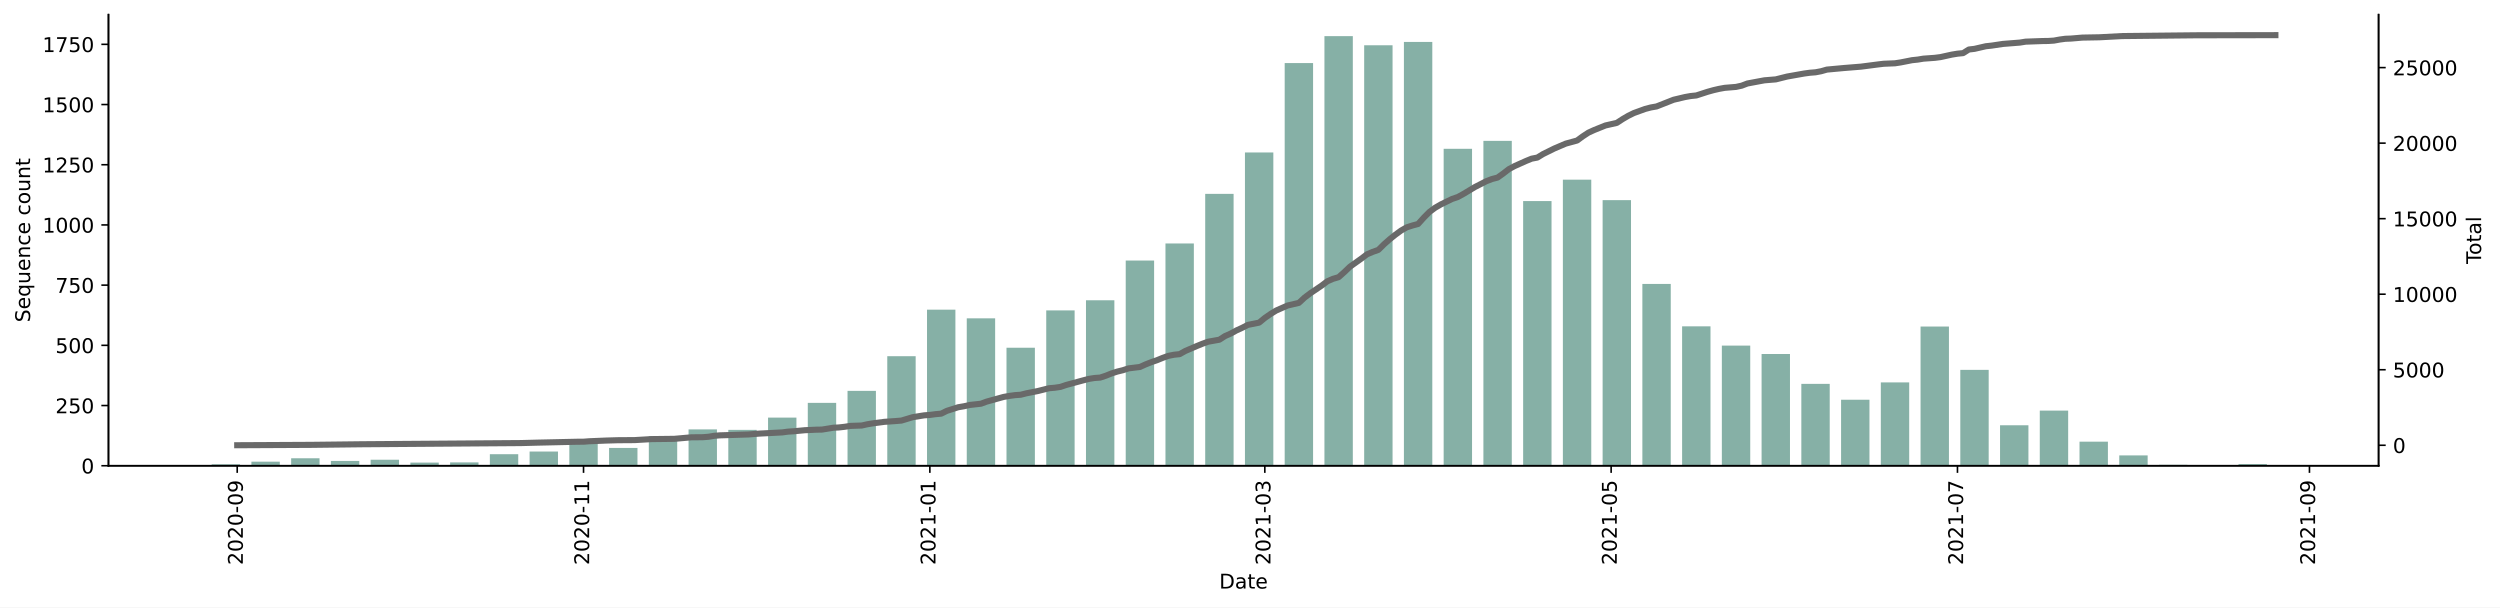
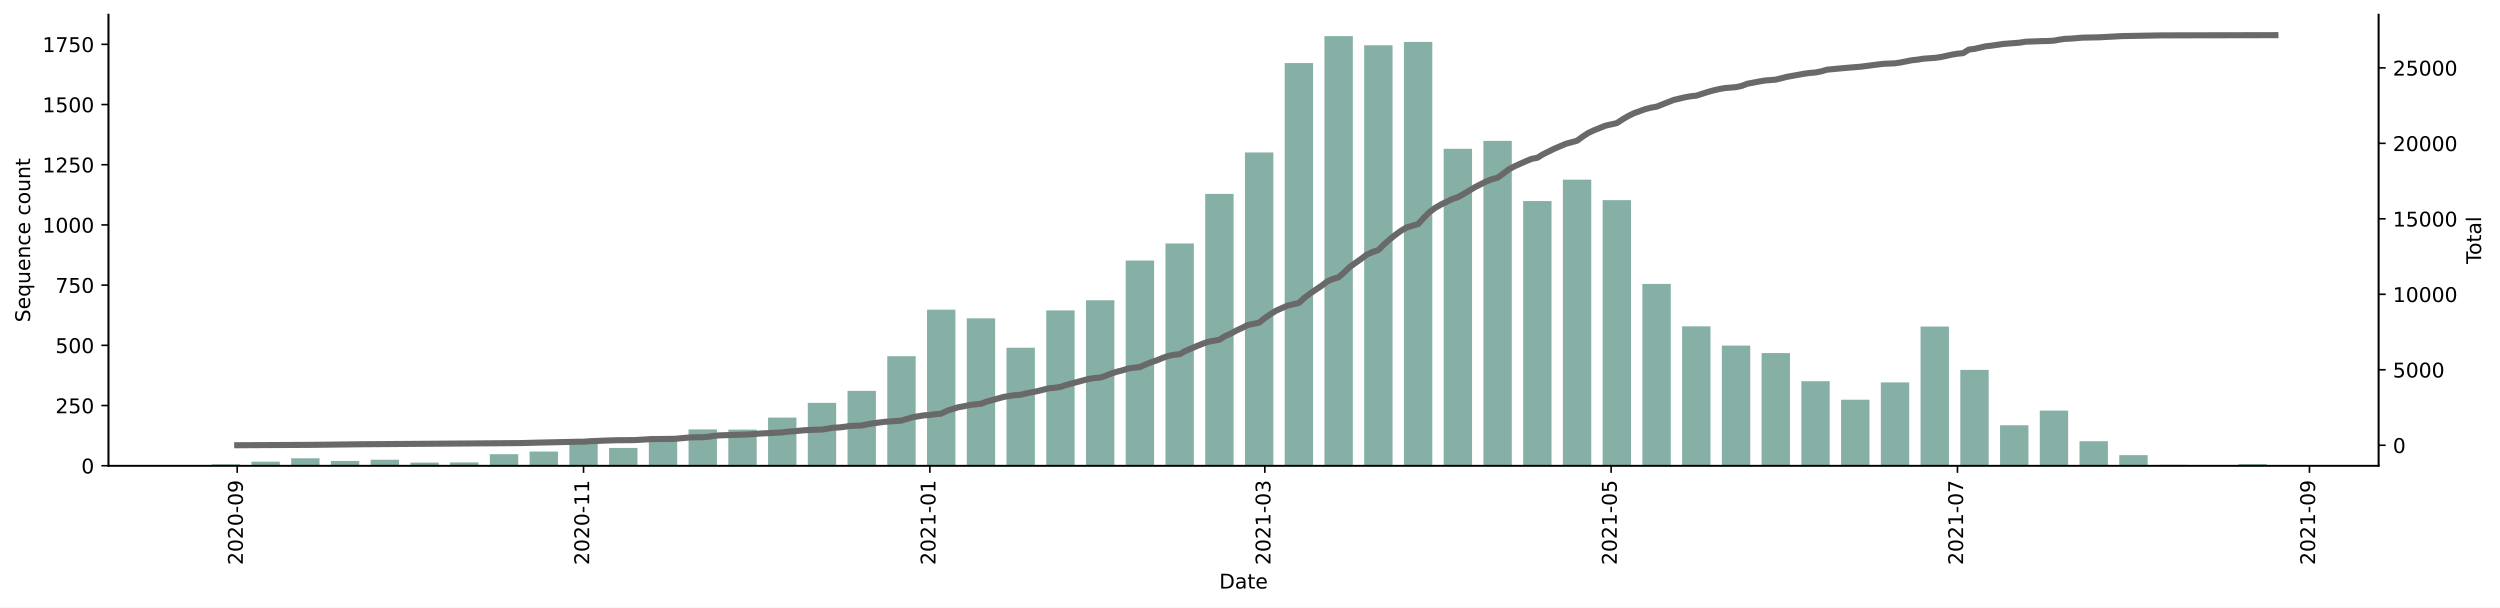
<svg xmlns="http://www.w3.org/2000/svg" xmlns:xlink="http://www.w3.org/1999/xlink" height="298.621pt" version="1.1" viewBox="0 0 1229.019 298.621" width="1229.019pt">
  <defs>
    <style type="text/css">*{stroke-linecap:butt;stroke-linejoin:round;}</style>
  </defs>
  <g id="figure_1">
    <g id="patch_1">
      <path d="M 0 298.621  L 1229.019 298.621  L 1229.019 0  L 0 0  z " style="fill:#ffffff;" />
    </g>
    <g id="axes_1">
      <g id="patch_2">
        <path d="M 53.328 228.96  L 1169.328 228.96  L 1169.328 7.2  L 53.328 7.2  z " style="fill:#ffffff;" />
      </g>
      <g id="patch_3">
-         <path clip-path="url(#p400077f6d6)" d="M 104.055 228.96  L 118.011 228.96  L 118.011 228.25  L 104.055 228.25  z " style="fill:#86b0a6;" />
+         <path clip-path="url(#p63cceb9260)" d="M 104.055 228.96  L 118.011 228.96  L 118.011 228.25  L 104.055 228.25  z " style="fill:#86b0a6;" />
      </g>
      <g id="patch_4">
-         <path clip-path="url(#p400077f6d6)" d="M 123.593 228.96  L 137.548 228.96  L 137.548 226.947  L 123.593 226.947  z " style="fill:#86b0a6;" />
+         <path clip-path="url(#p63cceb9260)" d="M 123.593 228.96  L 137.548 228.96  L 137.548 226.947  L 123.593 226.947  z " style="fill:#86b0a6;" />
      </g>
      <g id="patch_5">
-         <path clip-path="url(#p400077f6d6)" d="M 143.13 228.96  L 157.085 228.96  L 157.085 225.29  L 143.13 225.29  z " style="fill:#86b0a6;" />
+         <path clip-path="url(#p63cceb9260)" d="M 143.13 228.96  L 157.085 228.96  L 157.085 225.29  L 143.13 225.29  z " style="fill:#86b0a6;" />
      </g>
      <g id="patch_6">
-         <path clip-path="url(#p400077f6d6)" d="M 162.667 228.96  L 176.623 228.96  L 176.623 226.592  L 162.667 226.592  z " style="fill:#86b0a6;" />
+         <path clip-path="url(#p63cceb9260)" d="M 162.667 228.96  L 176.623 228.96  L 176.623 226.592  L 162.667 226.592  z " style="fill:#86b0a6;" />
      </g>
      <g id="patch_7">
-         <path clip-path="url(#p400077f6d6)" d="M 182.205 228.96  L 196.16 228.96  L 196.16 226  L 182.205 226  z " style="fill:#86b0a6;" />
+         <path clip-path="url(#p63cceb9260)" d="M 182.205 228.96  L 196.16 228.96  L 196.16 226  L 182.205 226  z " style="fill:#86b0a6;" />
      </g>
      <g id="patch_8">
-         <path clip-path="url(#p400077f6d6)" d="M 201.742 228.96  L 215.697 228.96  L 215.697 227.421  L 201.742 227.421  z " style="fill:#86b0a6;" />
+         <path clip-path="url(#p63cceb9260)" d="M 201.742 228.96  L 215.697 228.96  L 215.697 227.421  L 201.742 227.421  z " style="fill:#86b0a6;" />
      </g>
      <g id="patch_9">
-         <path clip-path="url(#p400077f6d6)" d="M 221.279 228.96  L 235.235 228.96  L 235.235 227.303  L 221.279 227.303  z " style="fill:#86b0a6;" />
+         <path clip-path="url(#p63cceb9260)" d="M 221.279 228.96  L 235.235 228.96  L 235.235 227.303  L 221.279 227.303  z " style="fill:#86b0a6;" />
      </g>
      <g id="patch_10">
-         <path clip-path="url(#p400077f6d6)" d="M 240.817 228.96  L 254.772 228.96  L 254.772 223.277  L 240.817 223.277  z " style="fill:#86b0a6;" />
+         <path clip-path="url(#p63cceb9260)" d="M 240.817 228.96  L 254.772 228.96  L 254.772 223.277  L 240.817 223.277  z " style="fill:#86b0a6;" />
      </g>
      <g id="patch_11">
-         <path clip-path="url(#p400077f6d6)" d="M 260.354 228.96  L 274.309 228.96  L 274.309 221.975  L 260.354 221.975  z " style="fill:#86b0a6;" />
+         <path clip-path="url(#p63cceb9260)" d="M 260.354 228.96  L 274.309 228.96  L 274.309 221.975  L 260.354 221.975  z " style="fill:#86b0a6;" />
      </g>
      <g id="patch_12">
-         <path clip-path="url(#p400077f6d6)" d="M 279.891 228.96  L 293.847 228.96  L 293.847 217.121  L 279.891 217.121  z " style="fill:#86b0a6;" />
+         <path clip-path="url(#p63cceb9260)" d="M 279.891 228.96  L 293.847 228.96  L 293.847 217.121  L 279.891 217.121  z " style="fill:#86b0a6;" />
      </g>
      <g id="patch_13">
-         <path clip-path="url(#p400077f6d6)" d="M 299.429 228.96  L 313.384 228.96  L 313.384 220.199  L 299.429 220.199  z " style="fill:#86b0a6;" />
+         <path clip-path="url(#p63cceb9260)" d="M 299.429 228.96  L 313.384 228.96  L 313.384 220.199  L 299.429 220.199  z " style="fill:#86b0a6;" />
      </g>
      <g id="patch_14">
-         <path clip-path="url(#p400077f6d6)" d="M 318.966 228.96  L 332.921 228.96  L 332.921 214.399  L 318.966 214.399  z " style="fill:#86b0a6;" />
+         <path clip-path="url(#p63cceb9260)" d="M 318.966 228.96  L 332.921 228.96  L 332.921 214.399  L 318.966 214.399  z " style="fill:#86b0a6;" />
      </g>
      <g id="patch_15">
-         <path clip-path="url(#p400077f6d6)" d="M 338.503 228.96  L 352.459 228.96  L 352.459 211.084  L 338.503 211.084  z " style="fill:#86b0a6;" />
+         <path clip-path="url(#p63cceb9260)" d="M 338.503 228.96  L 352.459 228.96  L 352.459 211.084  L 338.503 211.084  z " style="fill:#86b0a6;" />
      </g>
      <g id="patch_16">
-         <path clip-path="url(#p400077f6d6)" d="M 358.041 228.96  L 371.996 228.96  L 371.996 211.321  L 358.041 211.321  z " style="fill:#86b0a6;" />
+         <path clip-path="url(#p63cceb9260)" d="M 358.041 228.96  L 371.996 228.96  L 371.996 211.202  L 358.041 211.202  z " style="fill:#86b0a6;" />
      </g>
      <g id="patch_17">
-         <path clip-path="url(#p400077f6d6)" d="M 377.578 228.96  L 391.533 228.96  L 391.533 205.283  L 377.578 205.283  z " style="fill:#86b0a6;" />
+         <path clip-path="url(#p63cceb9260)" d="M 377.578 228.96  L 391.533 228.96  L 391.533 205.283  L 377.578 205.283  z " style="fill:#86b0a6;" />
      </g>
      <g id="patch_18">
-         <path clip-path="url(#p400077f6d6)" d="M 397.115 228.96  L 411.071 228.96  L 411.071 198.061  L 397.115 198.061  z " style="fill:#86b0a6;" />
+         <path clip-path="url(#p63cceb9260)" d="M 397.115 228.96  L 411.071 228.96  L 411.071 198.061  L 397.115 198.061  z " style="fill:#86b0a6;" />
      </g>
      <g id="patch_19">
-         <path clip-path="url(#p400077f6d6)" d="M 416.653 228.96  L 430.608 228.96  L 430.608 192.142  L 416.653 192.142  z " style="fill:#86b0a6;" />
+         <path clip-path="url(#p63cceb9260)" d="M 416.653 228.96  L 430.608 228.96  L 430.608 192.142  L 416.653 192.142  z " style="fill:#86b0a6;" />
      </g>
      <g id="patch_20">
-         <path clip-path="url(#p400077f6d6)" d="M 436.19 228.96  L 450.145 228.96  L 450.145 175.095  L 436.19 175.095  z " style="fill:#86b0a6;" />
+         <path clip-path="url(#p63cceb9260)" d="M 436.19 228.96  L 450.145 228.96  L 450.145 175.095  L 436.19 175.095  z " style="fill:#86b0a6;" />
      </g>
      <g id="patch_21">
-         <path clip-path="url(#p400077f6d6)" d="M 455.727 228.96  L 469.683 228.96  L 469.683 152.246  L 455.727 152.246  z " style="fill:#86b0a6;" />
+         <path clip-path="url(#p63cceb9260)" d="M 455.727 228.96  L 469.683 228.96  L 469.683 152.246  L 455.727 152.246  z " style="fill:#86b0a6;" />
      </g>
      <g id="patch_22">
-         <path clip-path="url(#p400077f6d6)" d="M 475.265 228.96  L 489.22 228.96  L 489.22 156.508  L 475.265 156.508  z " style="fill:#86b0a6;" />
+         <path clip-path="url(#p63cceb9260)" d="M 475.265 228.96  L 489.22 228.96  L 489.22 156.508  L 475.265 156.508  z " style="fill:#86b0a6;" />
      </g>
      <g id="patch_23">
-         <path clip-path="url(#p400077f6d6)" d="M 494.802 228.96  L 508.757 228.96  L 508.757 170.951  L 494.802 170.951  z " style="fill:#86b0a6;" />
+         <path clip-path="url(#p63cceb9260)" d="M 494.802 228.96  L 508.757 228.96  L 508.757 170.951  L 494.802 170.951  z " style="fill:#86b0a6;" />
      </g>
      <g id="patch_24">
-         <path clip-path="url(#p400077f6d6)" d="M 514.339 228.96  L 528.294 228.96  L 528.294 152.601  L 514.339 152.601  z " style="fill:#86b0a6;" />
+         <path clip-path="url(#p63cceb9260)" d="M 514.339 228.96  L 528.294 228.96  L 528.294 152.601  L 514.339 152.601  z " style="fill:#86b0a6;" />
      </g>
      <g id="patch_25">
-         <path clip-path="url(#p400077f6d6)" d="M 533.877 228.96  L 547.832 228.96  L 547.832 147.629  L 533.877 147.629  z " style="fill:#86b0a6;" />
+         <path clip-path="url(#p63cceb9260)" d="M 533.877 228.96  L 547.832 228.96  L 547.832 147.629  L 533.877 147.629  z " style="fill:#86b0a6;" />
      </g>
      <g id="patch_26">
-         <path clip-path="url(#p400077f6d6)" d="M 553.414 228.96  L 567.369 228.96  L 567.369 128.095  L 553.414 128.095  z " style="fill:#86b0a6;" />
+         <path clip-path="url(#p63cceb9260)" d="M 553.414 228.96  L 567.369 228.96  L 567.369 128.095  L 553.414 128.095  z " style="fill:#86b0a6;" />
      </g>
      <g id="patch_27">
-         <path clip-path="url(#p400077f6d6)" d="M 572.951 228.96  L 586.906 228.96  L 586.906 119.69  L 572.951 119.69  z " style="fill:#86b0a6;" />
+         <path clip-path="url(#p63cceb9260)" d="M 572.951 228.96  L 586.906 228.96  L 586.906 119.69  L 572.951 119.69  z " style="fill:#86b0a6;" />
      </g>
      <g id="patch_28">
-         <path clip-path="url(#p400077f6d6)" d="M 592.489 228.96  L 606.444 228.96  L 606.444 95.303  L 592.489 95.303  z " style="fill:#86b0a6;" />
+         <path clip-path="url(#p63cceb9260)" d="M 592.489 228.96  L 606.444 228.96  L 606.444 95.303  L 592.489 95.303  z " style="fill:#86b0a6;" />
      </g>
      <g id="patch_29">
-         <path clip-path="url(#p400077f6d6)" d="M 612.026 228.96  L 625.981 228.96  L 625.981 74.94  L 612.026 74.94  z " style="fill:#86b0a6;" />
+         <path clip-path="url(#p63cceb9260)" d="M 612.026 228.96  L 625.981 228.96  L 625.981 74.94  L 612.026 74.94  z " style="fill:#86b0a6;" />
      </g>
      <g id="patch_30">
-         <path clip-path="url(#p400077f6d6)" d="M 631.563 228.96  L 645.518 228.96  L 645.518 31.019  L 631.563 31.019  z " style="fill:#86b0a6;" />
+         <path clip-path="url(#p63cceb9260)" d="M 631.563 228.96  L 645.518 228.96  L 645.518 31.019  L 631.563 31.019  z " style="fill:#86b0a6;" />
      </g>
      <g id="patch_31">
-         <path clip-path="url(#p400077f6d6)" d="M 651.101 228.96  L 665.056 228.96  L 665.056 17.76  L 651.101 17.76  z " style="fill:#86b0a6;" />
+         <path clip-path="url(#p63cceb9260)" d="M 651.101 228.96  L 665.056 228.96  L 665.056 17.76  L 651.101 17.76  z " style="fill:#86b0a6;" />
      </g>
      <g id="patch_32">
-         <path clip-path="url(#p400077f6d6)" d="M 670.638 228.96  L 684.593 228.96  L 684.593 22.259  L 670.638 22.259  z " style="fill:#86b0a6;" />
+         <path clip-path="url(#p63cceb9260)" d="M 670.638 228.96  L 684.593 228.96  L 684.593 22.259  L 670.638 22.259  z " style="fill:#86b0a6;" />
      </g>
      <g id="patch_33">
-         <path clip-path="url(#p400077f6d6)" d="M 690.175 228.96  L 704.13 228.96  L 704.13 20.601  L 690.175 20.601  z " style="fill:#86b0a6;" />
+         <path clip-path="url(#p63cceb9260)" d="M 690.175 228.96  L 704.13 228.96  L 704.13 20.601  L 690.175 20.601  z " style="fill:#86b0a6;" />
      </g>
      <g id="patch_34">
-         <path clip-path="url(#p400077f6d6)" d="M 709.713 228.96  L 723.668 228.96  L 723.668 73.164  L 709.713 73.164  z " style="fill:#86b0a6;" />
+         <path clip-path="url(#p63cceb9260)" d="M 709.713 228.96  L 723.668 228.96  L 723.668 73.164  L 709.713 73.164  z " style="fill:#86b0a6;" />
      </g>
      <g id="patch_35">
-         <path clip-path="url(#p400077f6d6)" d="M 729.25 228.96  L 743.205 228.96  L 743.205 69.258  L 729.25 69.258  z " style="fill:#86b0a6;" />
+         <path clip-path="url(#p63cceb9260)" d="M 729.25 228.96  L 743.205 228.96  L 743.205 69.258  L 729.25 69.258  z " style="fill:#86b0a6;" />
      </g>
      <g id="patch_36">
-         <path clip-path="url(#p400077f6d6)" d="M 748.787 228.96  L 762.742 228.96  L 762.742 98.854  L 748.787 98.854  z " style="fill:#86b0a6;" />
+         <path clip-path="url(#p63cceb9260)" d="M 748.787 228.96  L 762.742 228.96  L 762.742 98.854  L 748.787 98.854  z " style="fill:#86b0a6;" />
      </g>
      <g id="patch_37">
-         <path clip-path="url(#p400077f6d6)" d="M 768.324 228.96  L 782.28 228.96  L 782.28 88.318  L 768.324 88.318  z " style="fill:#86b0a6;" />
+         <path clip-path="url(#p63cceb9260)" d="M 768.324 228.96  L 782.28 228.96  L 782.28 88.318  L 768.324 88.318  z " style="fill:#86b0a6;" />
      </g>
      <g id="patch_38">
-         <path clip-path="url(#p400077f6d6)" d="M 787.862 228.96  L 801.817 228.96  L 801.817 98.381  L 787.862 98.381  z " style="fill:#86b0a6;" />
+         <path clip-path="url(#p63cceb9260)" d="M 787.862 228.96  L 801.817 228.96  L 801.817 98.381  L 787.862 98.381  z " style="fill:#86b0a6;" />
      </g>
      <g id="patch_39">
-         <path clip-path="url(#p400077f6d6)" d="M 807.399 228.96  L 821.354 228.96  L 821.354 139.579  L 807.399 139.579  z " style="fill:#86b0a6;" />
+         <path clip-path="url(#p63cceb9260)" d="M 807.399 228.96  L 821.354 228.96  L 821.354 139.579  L 807.399 139.579  z " style="fill:#86b0a6;" />
      </g>
      <g id="patch_40">
-         <path clip-path="url(#p400077f6d6)" d="M 826.936 228.96  L 840.892 228.96  L 840.892 160.415  L 826.936 160.415  z " style="fill:#86b0a6;" />
+         <path clip-path="url(#p63cceb9260)" d="M 826.936 228.96  L 840.892 228.96  L 840.892 160.415  L 826.936 160.415  z " style="fill:#86b0a6;" />
      </g>
      <g id="patch_41">
-         <path clip-path="url(#p400077f6d6)" d="M 846.474 228.96  L 860.429 228.96  L 860.429 169.886  L 846.474 169.886  z " style="fill:#86b0a6;" />
+         <path clip-path="url(#p63cceb9260)" d="M 846.474 228.96  L 860.429 228.96  L 860.429 169.886  L 846.474 169.886  z " style="fill:#86b0a6;" />
      </g>
      <g id="patch_42">
-         <path clip-path="url(#p400077f6d6)" d="M 866.011 228.96  L 879.966 228.96  L 879.966 174.029  L 866.011 174.029  z " style="fill:#86b0a6;" />
+         <path clip-path="url(#p63cceb9260)" d="M 866.011 228.96  L 879.966 228.96  L 879.966 173.556  L 866.011 173.556  z " style="fill:#86b0a6;" />
      </g>
      <g id="patch_43">
-         <path clip-path="url(#p400077f6d6)" d="M 885.548 228.96  L 899.504 228.96  L 899.504 188.709  L 885.548 188.709  z " style="fill:#86b0a6;" />
+         <path clip-path="url(#p63cceb9260)" d="M 885.548 228.96  L 899.504 228.96  L 899.504 187.407  L 885.548 187.407  z " style="fill:#86b0a6;" />
      </g>
      <g id="patch_44">
-         <path clip-path="url(#p400077f6d6)" d="M 905.086 228.96  L 919.041 228.96  L 919.041 196.522  L 905.086 196.522  z " style="fill:#86b0a6;" />
+         <path clip-path="url(#p63cceb9260)" d="M 905.086 228.96  L 919.041 228.96  L 919.041 196.522  L 905.086 196.522  z " style="fill:#86b0a6;" />
      </g>
      <g id="patch_45">
-         <path clip-path="url(#p400077f6d6)" d="M 924.623 228.96  L 938.578 228.96  L 938.578 187.999  L 924.623 187.999  z " style="fill:#86b0a6;" />
+         <path clip-path="url(#p63cceb9260)" d="M 924.623 228.96  L 938.578 228.96  L 938.578 187.999  L 924.623 187.999  z " style="fill:#86b0a6;" />
      </g>
      <g id="patch_46">
-         <path clip-path="url(#p400077f6d6)" d="M 944.16 228.96  L 958.116 228.96  L 958.116 160.533  L 944.16 160.533  z " style="fill:#86b0a6;" />
+         <path clip-path="url(#p63cceb9260)" d="M 944.16 228.96  L 958.116 228.96  L 958.116 160.533  L 944.16 160.533  z " style="fill:#86b0a6;" />
      </g>
      <g id="patch_47">
-         <path clip-path="url(#p400077f6d6)" d="M 963.698 228.96  L 977.653 228.96  L 977.653 181.843  L 963.698 181.843  z " style="fill:#86b0a6;" />
+         <path clip-path="url(#p63cceb9260)" d="M 963.698 228.96  L 977.653 228.96  L 977.653 181.843  L 963.698 181.843  z " style="fill:#86b0a6;" />
      </g>
      <g id="patch_48">
-         <path clip-path="url(#p400077f6d6)" d="M 983.235 228.96  L 997.19 228.96  L 997.19 209.071  L 983.235 209.071  z " style="fill:#86b0a6;" />
+         <path clip-path="url(#p63cceb9260)" d="M 983.235 228.96  L 997.19 228.96  L 997.19 209.071  L 983.235 209.071  z " style="fill:#86b0a6;" />
      </g>
      <g id="patch_49">
-         <path clip-path="url(#p400077f6d6)" d="M 1002.772 228.96  L 1016.728 228.96  L 1016.728 201.85  L 1002.772 201.85  z " style="fill:#86b0a6;" />
+         <path clip-path="url(#p63cceb9260)" d="M 1002.772 228.96  L 1016.728 228.96  L 1016.728 201.85  L 1002.772 201.85  z " style="fill:#86b0a6;" />
      </g>
      <g id="patch_50">
-         <path clip-path="url(#p400077f6d6)" d="M 1022.31 228.96  L 1036.265 228.96  L 1036.265 217.121  L 1022.31 217.121  z " style="fill:#86b0a6;" />
+         <path clip-path="url(#p63cceb9260)" d="M 1022.31 228.96  L 1036.265 228.96  L 1036.265 216.885  L 1022.31 216.885  z " style="fill:#86b0a6;" />
      </g>
      <g id="patch_51">
-         <path clip-path="url(#p400077f6d6)" d="M 1041.847 228.96  L 1055.802 228.96  L 1055.802 223.869  L 1041.847 223.869  z " style="fill:#86b0a6;" />
+         <path clip-path="url(#p63cceb9260)" d="M 1041.847 228.96  L 1055.802 228.96  L 1055.802 223.751  L 1041.847 223.751  z " style="fill:#86b0a6;" />
      </g>
      <g id="patch_52">
-         <path clip-path="url(#p400077f6d6)" d="M 1061.384 228.96  L 1075.34 228.96  L 1075.34 228.486  L 1061.384 228.486  z " style="fill:#86b0a6;" />
+         <path clip-path="url(#p63cceb9260)" d="M 1061.384 228.96  L 1075.34 228.96  L 1075.34 228.486  L 1061.384 228.486  z " style="fill:#86b0a6;" />
      </g>
      <g id="patch_53">
-         <path clip-path="url(#p400077f6d6)" d="M 1080.922 228.96  L 1094.877 228.96  L 1094.877 228.723  L 1080.922 228.723  z " style="fill:#86b0a6;" />
+         <path clip-path="url(#p63cceb9260)" d="M 1080.922 228.96  L 1094.877 228.96  L 1094.877 228.723  L 1080.922 228.723  z " style="fill:#86b0a6;" />
      </g>
      <g id="patch_54">
-         <path clip-path="url(#p400077f6d6)" d="M 1100.459 228.96  L 1114.414 228.96  L 1114.414 228.131  L 1100.459 228.131  z " style="fill:#86b0a6;" />
+         <path clip-path="url(#p63cceb9260)" d="M 1100.459 228.96  L 1114.414 228.96  L 1114.414 228.131  L 1100.459 228.131  z " style="fill:#86b0a6;" />
      </g>
      <g id="matplotlib.axis_1">
        <g id="xtick_1">
          <g id="line2d_1">
            <defs>
-               <path d="M 0 0  L 0 3.5  " id="m6c3c711639" style="stroke:#000000;stroke-width:0.8;" />
+               <path d="M 0 0  L 0 3.5  " id="mf7833ebbec" style="stroke:#000000;stroke-width:0.8;" />
            </defs>
            <g>
-               <use style="stroke:#000000;stroke-width:0.8;" x="116.615" xlink:href="#m6c3c711639" y="228.96" />
+               <use style="stroke:#000000;stroke-width:0.8;" x="116.615" xlink:href="#mf7833ebbec" y="228.96" />
            </g>
          </g>
          <g id="text_1">
            <g transform="translate(119.3745 277.7428)rotate(-90)scale(0.1 -0.1)">
              <defs>
                <path d="M 1228 531  L 3431 531  L 3431 0  L 469 0  L 469 531  Q 828 903 1448 1529  Q 2069 2156 2228 2338  Q 2531 2678 2651 2914  Q 2772 3150 2772 3378  Q 2772 3750 2511 3984  Q 2250 4219 1831 4219  Q 1534 4219 1204 4116  Q 875 4013 500 3803  L 500 4441  Q 881 4594 1212 4672  Q 1544 4750 1819 4750  Q 2544 4750 2975 4387  Q 3406 4025 3406 3419  Q 3406 3131 3298 2873  Q 3191 2616 2906 2266  Q 2828 2175 2409 1742  Q 1991 1309 1228 531  z " id="DejaVuSans-32" transform="scale(0.015625)" />
                <path d="M 2034 4250  Q 1547 4250 1301 3770  Q 1056 3291 1056 2328  Q 1056 1369 1301 889  Q 1547 409 2034 409  Q 2525 409 2770 889  Q 3016 1369 3016 2328  Q 3016 3291 2770 3770  Q 2525 4250 2034 4250  z M 2034 4750  Q 2819 4750 3233 4129  Q 3647 3509 3647 2328  Q 3647 1150 3233 529  Q 2819 -91 2034 -91  Q 1250 -91 836 529  Q 422 1150 422 2328  Q 422 3509 836 4129  Q 1250 4750 2034 4750  z " id="DejaVuSans-30" transform="scale(0.015625)" />
                <path d="M 313 2009  L 1997 2009  L 1997 1497  L 313 1497  L 313 2009  z " id="DejaVuSans-2d" transform="scale(0.015625)" />
                <path d="M 703 97  L 703 672  Q 941 559 1184 500  Q 1428 441 1663 441  Q 2288 441 2617 861  Q 2947 1281 2994 2138  Q 2813 1869 2534 1725  Q 2256 1581 1919 1581  Q 1219 1581 811 2004  Q 403 2428 403 3163  Q 403 3881 828 4315  Q 1253 4750 1959 4750  Q 2769 4750 3195 4129  Q 3622 3509 3622 2328  Q 3622 1225 3098 567  Q 2575 -91 1691 -91  Q 1453 -91 1209 -44  Q 966 3 703 97  z M 1959 2075  Q 2384 2075 2632 2365  Q 2881 2656 2881 3163  Q 2881 3666 2632 3958  Q 2384 4250 1959 4250  Q 1534 4250 1286 3958  Q 1038 3666 1038 3163  Q 1038 2656 1286 2365  Q 1534 2075 1959 2075  z " id="DejaVuSans-39" transform="scale(0.015625)" />
              </defs>
              <use xlink:href="#DejaVuSans-32" />
              <use x="63.623" xlink:href="#DejaVuSans-30" />
              <use x="127.246" xlink:href="#DejaVuSans-32" />
              <use x="190.869" xlink:href="#DejaVuSans-30" />
              <use x="254.492" xlink:href="#DejaVuSans-2d" />
              <use x="290.576" xlink:href="#DejaVuSans-30" />
              <use x="354.199" xlink:href="#DejaVuSans-39" />
            </g>
          </g>
        </g>
        <g id="xtick_2">
          <g id="line2d_2">
            <g>
-               <use style="stroke:#000000;stroke-width:0.8;" x="286.869" xlink:href="#m6c3c711639" y="228.96" />
+               <use style="stroke:#000000;stroke-width:0.8;" x="286.869" xlink:href="#mf7833ebbec" y="228.96" />
            </g>
          </g>
          <g id="text_2">
            <g transform="translate(289.6283 277.7428)rotate(-90)scale(0.1 -0.1)">
              <defs>
                <path d="M 794 531  L 1825 531  L 1825 4091  L 703 3866  L 703 4441  L 1819 4666  L 2450 4666  L 2450 531  L 3481 531  L 3481 0  L 794 0  L 794 531  z " id="DejaVuSans-31" transform="scale(0.015625)" />
              </defs>
              <use xlink:href="#DejaVuSans-32" />
              <use x="63.623" xlink:href="#DejaVuSans-30" />
              <use x="127.246" xlink:href="#DejaVuSans-32" />
              <use x="190.869" xlink:href="#DejaVuSans-30" />
              <use x="254.492" xlink:href="#DejaVuSans-2d" />
              <use x="290.576" xlink:href="#DejaVuSans-31" />
              <use x="354.199" xlink:href="#DejaVuSans-31" />
            </g>
          </g>
        </g>
        <g id="xtick_3">
          <g id="line2d_3">
            <g>
-               <use style="stroke:#000000;stroke-width:0.8;" x="457.123" xlink:href="#m6c3c711639" y="228.96" />
+               <use style="stroke:#000000;stroke-width:0.8;" x="457.123" xlink:href="#mf7833ebbec" y="228.96" />
            </g>
          </g>
          <g id="text_3">
            <g transform="translate(459.8822 277.7428)rotate(-90)scale(0.1 -0.1)">
              <use xlink:href="#DejaVuSans-32" />
              <use x="63.623" xlink:href="#DejaVuSans-30" />
              <use x="127.246" xlink:href="#DejaVuSans-32" />
              <use x="190.869" xlink:href="#DejaVuSans-31" />
              <use x="254.492" xlink:href="#DejaVuSans-2d" />
              <use x="290.576" xlink:href="#DejaVuSans-30" />
              <use x="354.199" xlink:href="#DejaVuSans-31" />
            </g>
          </g>
        </g>
        <g id="xtick_4">
          <g id="line2d_4">
            <g>
-               <use style="stroke:#000000;stroke-width:0.8;" x="621.795" xlink:href="#m6c3c711639" y="228.96" />
+               <use style="stroke:#000000;stroke-width:0.8;" x="621.795" xlink:href="#mf7833ebbec" y="228.96" />
            </g>
          </g>
          <g id="text_4">
            <g transform="translate(624.5539 277.7428)rotate(-90)scale(0.1 -0.1)">
              <defs>
                <path d="M 2597 2516  Q 3050 2419 3304 2112  Q 3559 1806 3559 1356  Q 3559 666 3084 287  Q 2609 -91 1734 -91  Q 1441 -91 1130 -33  Q 819 25 488 141  L 488 750  Q 750 597 1062 519  Q 1375 441 1716 441  Q 2309 441 2620 675  Q 2931 909 2931 1356  Q 2931 1769 2642 2001  Q 2353 2234 1838 2234  L 1294 2234  L 1294 2753  L 1863 2753  Q 2328 2753 2575 2939  Q 2822 3125 2822 3475  Q 2822 3834 2567 4026  Q 2313 4219 1838 4219  Q 1578 4219 1281 4162  Q 984 4106 628 3988  L 628 4550  Q 988 4650 1302 4700  Q 1616 4750 1894 4750  Q 2613 4750 3031 4423  Q 3450 4097 3450 3541  Q 3450 3153 3228 2886  Q 3006 2619 2597 2516  z " id="DejaVuSans-33" transform="scale(0.015625)" />
              </defs>
              <use xlink:href="#DejaVuSans-32" />
              <use x="63.623" xlink:href="#DejaVuSans-30" />
              <use x="127.246" xlink:href="#DejaVuSans-32" />
              <use x="190.869" xlink:href="#DejaVuSans-31" />
              <use x="254.492" xlink:href="#DejaVuSans-2d" />
              <use x="290.576" xlink:href="#DejaVuSans-30" />
              <use x="354.199" xlink:href="#DejaVuSans-33" />
            </g>
          </g>
        </g>
        <g id="xtick_5">
          <g id="line2d_5">
            <g>
-               <use style="stroke:#000000;stroke-width:0.8;" x="792.048" xlink:href="#m6c3c711639" y="228.96" />
+               <use style="stroke:#000000;stroke-width:0.8;" x="792.048" xlink:href="#mf7833ebbec" y="228.96" />
            </g>
          </g>
          <g id="text_5">
            <g transform="translate(794.8078 277.7428)rotate(-90)scale(0.1 -0.1)">
              <defs>
                <path d="M 691 4666  L 3169 4666  L 3169 4134  L 1269 4134  L 1269 2991  Q 1406 3038 1543 3061  Q 1681 3084 1819 3084  Q 2600 3084 3056 2656  Q 3513 2228 3513 1497  Q 3513 744 3044 326  Q 2575 -91 1722 -91  Q 1428 -91 1123 -41  Q 819 9 494 109  L 494 744  Q 775 591 1075 516  Q 1375 441 1709 441  Q 2250 441 2565 725  Q 2881 1009 2881 1497  Q 2881 1984 2565 2268  Q 2250 2553 1709 2553  Q 1456 2553 1204 2497  Q 953 2441 691 2322  L 691 4666  z " id="DejaVuSans-35" transform="scale(0.015625)" />
              </defs>
              <use xlink:href="#DejaVuSans-32" />
              <use x="63.623" xlink:href="#DejaVuSans-30" />
              <use x="127.246" xlink:href="#DejaVuSans-32" />
              <use x="190.869" xlink:href="#DejaVuSans-31" />
              <use x="254.492" xlink:href="#DejaVuSans-2d" />
              <use x="290.576" xlink:href="#DejaVuSans-30" />
              <use x="354.199" xlink:href="#DejaVuSans-35" />
            </g>
          </g>
        </g>
        <g id="xtick_6">
          <g id="line2d_6">
            <g>
-               <use style="stroke:#000000;stroke-width:0.8;" x="962.302" xlink:href="#m6c3c711639" y="228.96" />
+               <use style="stroke:#000000;stroke-width:0.8;" x="962.302" xlink:href="#mf7833ebbec" y="228.96" />
            </g>
          </g>
          <g id="text_6">
            <g transform="translate(965.0616 277.7428)rotate(-90)scale(0.1 -0.1)">
              <defs>
                <path d="M 525 4666  L 3525 4666  L 3525 4397  L 1831 0  L 1172 0  L 2766 4134  L 525 4134  L 525 4666  z " id="DejaVuSans-37" transform="scale(0.015625)" />
              </defs>
              <use xlink:href="#DejaVuSans-32" />
              <use x="63.623" xlink:href="#DejaVuSans-30" />
              <use x="127.246" xlink:href="#DejaVuSans-32" />
              <use x="190.869" xlink:href="#DejaVuSans-31" />
              <use x="254.492" xlink:href="#DejaVuSans-2d" />
              <use x="290.576" xlink:href="#DejaVuSans-30" />
              <use x="354.199" xlink:href="#DejaVuSans-37" />
            </g>
          </g>
        </g>
        <g id="xtick_7">
          <g id="line2d_7">
            <g>
-               <use style="stroke:#000000;stroke-width:0.8;" x="1135.347" xlink:href="#m6c3c711639" y="228.96" />
+               <use style="stroke:#000000;stroke-width:0.8;" x="1135.347" xlink:href="#mf7833ebbec" y="228.96" />
            </g>
          </g>
          <g id="text_7">
            <g transform="translate(1138.107 277.7428)rotate(-90)scale(0.1 -0.1)">
              <use xlink:href="#DejaVuSans-32" />
              <use x="63.623" xlink:href="#DejaVuSans-30" />
              <use x="127.246" xlink:href="#DejaVuSans-32" />
              <use x="190.869" xlink:href="#DejaVuSans-31" />
              <use x="254.492" xlink:href="#DejaVuSans-2d" />
              <use x="290.576" xlink:href="#DejaVuSans-30" />
              <use x="354.199" xlink:href="#DejaVuSans-39" />
            </g>
          </g>
        </g>
        <g id="text_8">
          <g transform="translate(599.3773 289.3413)scale(0.1 -0.1)">
            <defs>
              <path d="M 1259 4147  L 1259 519  L 2022 519  Q 2988 519 3436 956  Q 3884 1394 3884 2338  Q 3884 3275 3436 3711  Q 2988 4147 2022 4147  L 1259 4147  z M 628 4666  L 1925 4666  Q 3281 4666 3915 4102  Q 4550 3538 4550 2338  Q 4550 1131 3912 565  Q 3275 0 1925 0  L 628 0  L 628 4666  z " id="DejaVuSans-44" transform="scale(0.015625)" />
              <path d="M 2194 1759  Q 1497 1759 1228 1600  Q 959 1441 959 1056  Q 959 750 1161 570  Q 1363 391 1709 391  Q 2188 391 2477 730  Q 2766 1069 2766 1631  L 2766 1759  L 2194 1759  z M 3341 1997  L 3341 0  L 2766 0  L 2766 531  Q 2569 213 2275 61  Q 1981 -91 1556 -91  Q 1019 -91 701 211  Q 384 513 384 1019  Q 384 1609 779 1909  Q 1175 2209 1959 2209  L 2766 2209  L 2766 2266  Q 2766 2663 2505 2880  Q 2244 3097 1772 3097  Q 1472 3097 1187 3025  Q 903 2953 641 2809  L 641 3341  Q 956 3463 1253 3523  Q 1550 3584 1831 3584  Q 2591 3584 2966 3190  Q 3341 2797 3341 1997  z " id="DejaVuSans-61" transform="scale(0.015625)" />
              <path d="M 1172 4494  L 1172 3500  L 2356 3500  L 2356 3053  L 1172 3053  L 1172 1153  Q 1172 725 1289 603  Q 1406 481 1766 481  L 2356 481  L 2356 0  L 1766 0  Q 1100 0 847 248  Q 594 497 594 1153  L 594 3053  L 172 3053  L 172 3500  L 594 3500  L 594 4494  L 1172 4494  z " id="DejaVuSans-74" transform="scale(0.015625)" />
              <path d="M 3597 1894  L 3597 1613  L 953 1613  Q 991 1019 1311 708  Q 1631 397 2203 397  Q 2534 397 2845 478  Q 3156 559 3463 722  L 3463 178  Q 3153 47 2828 -22  Q 2503 -91 2169 -91  Q 1331 -91 842 396  Q 353 884 353 1716  Q 353 2575 817 3079  Q 1281 3584 2069 3584  Q 2775 3584 3186 3129  Q 3597 2675 3597 1894  z M 3022 2063  Q 3016 2534 2758 2815  Q 2500 3097 2075 3097  Q 1594 3097 1305 2825  Q 1016 2553 972 2059  L 3022 2063  z " id="DejaVuSans-65" transform="scale(0.015625)" />
            </defs>
            <use xlink:href="#DejaVuSans-44" />
            <use x="77.002" xlink:href="#DejaVuSans-61" />
            <use x="138.281" xlink:href="#DejaVuSans-74" />
            <use x="177.49" xlink:href="#DejaVuSans-65" />
          </g>
        </g>
      </g>
      <g id="matplotlib.axis_2">
        <g id="ytick_1">
          <g id="line2d_8">
            <defs>
-               <path d="M 0 0  L -3.5 0  " id="m3ee28c82d4" style="stroke:#000000;stroke-width:0.8;" />
+               <path d="M 0 0  L -3.5 0  " id="m56689d2266" style="stroke:#000000;stroke-width:0.8;" />
            </defs>
            <g>
-               <use style="stroke:#000000;stroke-width:0.8;" x="53.328" xlink:href="#m3ee28c82d4" y="228.96" />
+               <use style="stroke:#000000;stroke-width:0.8;" x="53.328" xlink:href="#m56689d2266" y="228.96" />
            </g>
          </g>
          <g id="text_9">
            <g transform="translate(39.96563 232.7592)scale(0.1 -0.1)">
              <use xlink:href="#DejaVuSans-30" />
            </g>
          </g>
        </g>
        <g id="ytick_2">
          <g id="line2d_9">
            <g>
-               <use style="stroke:#000000;stroke-width:0.8;" x="53.328" xlink:href="#m3ee28c82d4" y="199.364" />
+               <use style="stroke:#000000;stroke-width:0.8;" x="53.328" xlink:href="#m56689d2266" y="199.364" />
            </g>
          </g>
          <g id="text_10">
            <g transform="translate(27.24063 203.1628)scale(0.1 -0.1)">
              <use xlink:href="#DejaVuSans-32" />
              <use x="63.623" xlink:href="#DejaVuSans-35" />
              <use x="127.246" xlink:href="#DejaVuSans-30" />
            </g>
          </g>
        </g>
        <g id="ytick_3">
          <g id="line2d_10">
            <g>
-               <use style="stroke:#000000;stroke-width:0.8;" x="53.328" xlink:href="#m3ee28c82d4" y="169.767" />
+               <use style="stroke:#000000;stroke-width:0.8;" x="53.328" xlink:href="#m56689d2266" y="169.767" />
            </g>
          </g>
          <g id="text_11">
            <g transform="translate(27.24063 173.5664)scale(0.1 -0.1)">
              <use xlink:href="#DejaVuSans-35" />
              <use x="63.623" xlink:href="#DejaVuSans-30" />
              <use x="127.246" xlink:href="#DejaVuSans-30" />
            </g>
          </g>
        </g>
        <g id="ytick_4">
          <g id="line2d_11">
            <g>
-               <use style="stroke:#000000;stroke-width:0.8;" x="53.328" xlink:href="#m3ee28c82d4" y="140.171" />
+               <use style="stroke:#000000;stroke-width:0.8;" x="53.328" xlink:href="#m56689d2266" y="140.171" />
            </g>
          </g>
          <g id="text_12">
            <g transform="translate(27.24063 143.97)scale(0.1 -0.1)">
              <use xlink:href="#DejaVuSans-37" />
              <use x="63.623" xlink:href="#DejaVuSans-35" />
              <use x="127.246" xlink:href="#DejaVuSans-30" />
            </g>
          </g>
        </g>
        <g id="ytick_5">
          <g id="line2d_12">
            <g>
-               <use style="stroke:#000000;stroke-width:0.8;" x="53.328" xlink:href="#m3ee28c82d4" y="110.574" />
+               <use style="stroke:#000000;stroke-width:0.8;" x="53.328" xlink:href="#m56689d2266" y="110.574" />
            </g>
          </g>
          <g id="text_13">
            <g transform="translate(20.87813 114.3736)scale(0.1 -0.1)">
              <use xlink:href="#DejaVuSans-31" />
              <use x="63.623" xlink:href="#DejaVuSans-30" />
              <use x="127.246" xlink:href="#DejaVuSans-30" />
              <use x="190.869" xlink:href="#DejaVuSans-30" />
            </g>
          </g>
        </g>
        <g id="ytick_6">
          <g id="line2d_13">
            <g>
-               <use style="stroke:#000000;stroke-width:0.8;" x="53.328" xlink:href="#m3ee28c82d4" y="80.978" />
+               <use style="stroke:#000000;stroke-width:0.8;" x="53.328" xlink:href="#m56689d2266" y="80.978" />
            </g>
          </g>
          <g id="text_14">
            <g transform="translate(20.87813 84.77716)scale(0.1 -0.1)">
              <use xlink:href="#DejaVuSans-31" />
              <use x="63.623" xlink:href="#DejaVuSans-32" />
              <use x="127.246" xlink:href="#DejaVuSans-35" />
              <use x="190.869" xlink:href="#DejaVuSans-30" />
            </g>
          </g>
        </g>
        <g id="ytick_7">
          <g id="line2d_14">
            <g>
-               <use style="stroke:#000000;stroke-width:0.8;" x="53.328" xlink:href="#m3ee28c82d4" y="51.382" />
+               <use style="stroke:#000000;stroke-width:0.8;" x="53.328" xlink:href="#m56689d2266" y="51.382" />
            </g>
          </g>
          <g id="text_15">
            <g transform="translate(20.87813 55.18074)scale(0.1 -0.1)">
              <use xlink:href="#DejaVuSans-31" />
              <use x="63.623" xlink:href="#DejaVuSans-35" />
              <use x="127.246" xlink:href="#DejaVuSans-30" />
              <use x="190.869" xlink:href="#DejaVuSans-30" />
            </g>
          </g>
        </g>
        <g id="ytick_8">
          <g id="line2d_15">
            <g>
-               <use style="stroke:#000000;stroke-width:0.8;" x="53.328" xlink:href="#m3ee28c82d4" y="21.785" />
+               <use style="stroke:#000000;stroke-width:0.8;" x="53.328" xlink:href="#m56689d2266" y="21.785" />
            </g>
          </g>
          <g id="text_16">
            <g transform="translate(20.87813 25.58433)scale(0.1 -0.1)">
              <use xlink:href="#DejaVuSans-31" />
              <use x="63.623" xlink:href="#DejaVuSans-37" />
              <use x="127.246" xlink:href="#DejaVuSans-35" />
              <use x="190.869" xlink:href="#DejaVuSans-30" />
            </g>
          </g>
        </g>
        <g id="text_17">
          <g transform="translate(14.79844 158.4402)rotate(-90)scale(0.1 -0.1)">
            <defs>
              <path d="M 3425 4513  L 3425 3897  Q 3066 4069 2747 4153  Q 2428 4238 2131 4238  Q 1616 4238 1336 4038  Q 1056 3838 1056 3469  Q 1056 3159 1242 3001  Q 1428 2844 1947 2747  L 2328 2669  Q 3034 2534 3370 2195  Q 3706 1856 3706 1288  Q 3706 609 3251 259  Q 2797 -91 1919 -91  Q 1588 -91 1214 -16  Q 841 59 441 206  L 441 856  Q 825 641 1194 531  Q 1563 422 1919 422  Q 2459 422 2753 634  Q 3047 847 3047 1241  Q 3047 1584 2836 1778  Q 2625 1972 2144 2069  L 1759 2144  Q 1053 2284 737 2584  Q 422 2884 422 3419  Q 422 4038 858 4394  Q 1294 4750 2059 4750  Q 2388 4750 2728 4690  Q 3069 4631 3425 4513  z " id="DejaVuSans-53" transform="scale(0.015625)" />
              <path d="M 947 1747  Q 947 1113 1208 752  Q 1469 391 1925 391  Q 2381 391 2643 752  Q 2906 1113 2906 1747  Q 2906 2381 2643 2742  Q 2381 3103 1925 3103  Q 1469 3103 1208 2742  Q 947 2381 947 1747  z M 2906 525  Q 2725 213 2448 61  Q 2172 -91 1784 -91  Q 1150 -91 751 415  Q 353 922 353 1747  Q 353 2572 751 3078  Q 1150 3584 1784 3584  Q 2172 3584 2448 3432  Q 2725 3281 2906 2969  L 2906 3500  L 3481 3500  L 3481 -1331  L 2906 -1331  L 2906 525  z " id="DejaVuSans-71" transform="scale(0.015625)" />
              <path d="M 544 1381  L 544 3500  L 1119 3500  L 1119 1403  Q 1119 906 1312 657  Q 1506 409 1894 409  Q 2359 409 2629 706  Q 2900 1003 2900 1516  L 2900 3500  L 3475 3500  L 3475 0  L 2900 0  L 2900 538  Q 2691 219 2414 64  Q 2138 -91 1772 -91  Q 1169 -91 856 284  Q 544 659 544 1381  z M 1991 3584  L 1991 3584  z " id="DejaVuSans-75" transform="scale(0.015625)" />
              <path d="M 3513 2113  L 3513 0  L 2938 0  L 2938 2094  Q 2938 2591 2744 2837  Q 2550 3084 2163 3084  Q 1697 3084 1428 2787  Q 1159 2491 1159 1978  L 1159 0  L 581 0  L 581 3500  L 1159 3500  L 1159 2956  Q 1366 3272 1645 3428  Q 1925 3584 2291 3584  Q 2894 3584 3203 3211  Q 3513 2838 3513 2113  z " id="DejaVuSans-6e" transform="scale(0.015625)" />
              <path d="M 3122 3366  L 3122 2828  Q 2878 2963 2633 3030  Q 2388 3097 2138 3097  Q 1578 3097 1268 2742  Q 959 2388 959 1747  Q 959 1106 1268 751  Q 1578 397 2138 397  Q 2388 397 2633 464  Q 2878 531 3122 666  L 3122 134  Q 2881 22 2623 -34  Q 2366 -91 2075 -91  Q 1284 -91 818 406  Q 353 903 353 1747  Q 353 2603 823 3093  Q 1294 3584 2113 3584  Q 2378 3584 2631 3529  Q 2884 3475 3122 3366  z " id="DejaVuSans-63" transform="scale(0.015625)" />
              <path id="DejaVuSans-20" transform="scale(0.015625)" />
              <path d="M 1959 3097  Q 1497 3097 1228 2736  Q 959 2375 959 1747  Q 959 1119 1226 758  Q 1494 397 1959 397  Q 2419 397 2687 759  Q 2956 1122 2956 1747  Q 2956 2369 2687 2733  Q 2419 3097 1959 3097  z M 1959 3584  Q 2709 3584 3137 3096  Q 3566 2609 3566 1747  Q 3566 888 3137 398  Q 2709 -91 1959 -91  Q 1206 -91 779 398  Q 353 888 353 1747  Q 353 2609 779 3096  Q 1206 3584 1959 3584  z " id="DejaVuSans-6f" transform="scale(0.015625)" />
            </defs>
            <use xlink:href="#DejaVuSans-53" />
            <use x="63.477" xlink:href="#DejaVuSans-65" />
            <use x="125" xlink:href="#DejaVuSans-71" />
            <use x="188.477" xlink:href="#DejaVuSans-75" />
            <use x="251.855" xlink:href="#DejaVuSans-65" />
            <use x="313.379" xlink:href="#DejaVuSans-6e" />
            <use x="376.758" xlink:href="#DejaVuSans-63" />
            <use x="431.738" xlink:href="#DejaVuSans-65" />
            <use x="493.262" xlink:href="#DejaVuSans-20" />
            <use x="525.049" xlink:href="#DejaVuSans-63" />
            <use x="580.029" xlink:href="#DejaVuSans-6f" />
            <use x="641.211" xlink:href="#DejaVuSans-75" />
            <use x="704.59" xlink:href="#DejaVuSans-6e" />
            <use x="767.969" xlink:href="#DejaVuSans-74" />
          </g>
        </g>
      </g>
      <g id="patch_55">
        <path d="M 53.328 228.96  L 53.328 7.2  " style="fill:none;stroke:#000000;stroke-linecap:square;stroke-linejoin:miter;stroke-width:0.8;" />
      </g>
      <g id="patch_56">
        <path d="M 1169.328 228.96  L 1169.328 7.2  " style="fill:none;stroke:#000000;stroke-linecap:square;stroke-linejoin:miter;stroke-width:0.8;" />
      </g>
      <g id="patch_57">
        <path d="M 53.328 228.96  L 1169.328 228.96  " style="fill:none;stroke:#000000;stroke-linecap:square;stroke-linejoin:miter;stroke-width:0.8;" />
      </g>
    </g>
    <g id="axes_2">
      <g id="matplotlib.axis_3">
        <g id="ytick_9">
          <g id="line2d_16">
            <defs>
-               <path d="M 0 0  L 3.5 0  " id="mb8967c7710" style="stroke:#000000;stroke-width:0.8;" />
+               <path d="M 0 0  L 3.5 0  " id="m8925ab4271" style="stroke:#000000;stroke-width:0.8;" />
            </defs>
            <g>
-               <use style="stroke:#000000;stroke-width:0.8;" x="1169.328" xlink:href="#mb8967c7710" y="218.887" />
+               <use style="stroke:#000000;stroke-width:0.8;" x="1169.328" xlink:href="#m8925ab4271" y="218.887" />
            </g>
          </g>
          <g id="text_18">
            <g transform="translate(1176.328 222.6866)scale(0.1 -0.1)">
              <use xlink:href="#DejaVuSans-30" />
            </g>
          </g>
        </g>
        <g id="ytick_10">
          <g id="line2d_17">
            <g>
-               <use style="stroke:#000000;stroke-width:0.8;" x="1169.328" xlink:href="#mb8967c7710" y="181.755" />
+               <use style="stroke:#000000;stroke-width:0.8;" x="1169.328" xlink:href="#m8925ab4271" y="181.781" />
            </g>
          </g>
          <g id="text_19">
-             <g transform="translate(1176.328 185.5541)scale(0.1 -0.1)">
+             <g transform="translate(1176.328 185.5801)scale(0.1 -0.1)">
              <use xlink:href="#DejaVuSans-35" />
              <use x="63.623" xlink:href="#DejaVuSans-30" />
              <use x="127.246" xlink:href="#DejaVuSans-30" />
              <use x="190.869" xlink:href="#DejaVuSans-30" />
            </g>
          </g>
        </g>
        <g id="ytick_11">
          <g id="line2d_18">
            <g>
-               <use style="stroke:#000000;stroke-width:0.8;" x="1169.328" xlink:href="#mb8967c7710" y="144.622" />
+               <use style="stroke:#000000;stroke-width:0.8;" x="1169.328" xlink:href="#m8925ab4271" y="144.674" />
            </g>
          </g>
          <g id="text_20">
-             <g transform="translate(1176.328 148.4216)scale(0.1 -0.1)">
+             <g transform="translate(1176.328 148.4735)scale(0.1 -0.1)">
              <use xlink:href="#DejaVuSans-31" />
              <use x="63.623" xlink:href="#DejaVuSans-30" />
              <use x="127.246" xlink:href="#DejaVuSans-30" />
              <use x="190.869" xlink:href="#DejaVuSans-30" />
              <use x="254.492" xlink:href="#DejaVuSans-30" />
            </g>
          </g>
        </g>
        <g id="ytick_12">
          <g id="line2d_19">
            <g>
-               <use style="stroke:#000000;stroke-width:0.8;" x="1169.328" xlink:href="#mb8967c7710" y="107.49" />
+               <use style="stroke:#000000;stroke-width:0.8;" x="1169.328" xlink:href="#m8925ab4271" y="107.568" />
            </g>
          </g>
          <g id="text_21">
-             <g transform="translate(1176.328 111.289)scale(0.1 -0.1)">
+             <g transform="translate(1176.328 111.3669)scale(0.1 -0.1)">
              <use xlink:href="#DejaVuSans-31" />
              <use x="63.623" xlink:href="#DejaVuSans-35" />
              <use x="127.246" xlink:href="#DejaVuSans-30" />
              <use x="190.869" xlink:href="#DejaVuSans-30" />
              <use x="254.492" xlink:href="#DejaVuSans-30" />
            </g>
          </g>
        </g>
        <g id="ytick_13">
          <g id="line2d_20">
            <g>
-               <use style="stroke:#000000;stroke-width:0.8;" x="1169.328" xlink:href="#mb8967c7710" y="70.357" />
+               <use style="stroke:#000000;stroke-width:0.8;" x="1169.328" xlink:href="#m8925ab4271" y="70.461" />
            </g>
          </g>
          <g id="text_22">
-             <g transform="translate(1176.328 74.15648)scale(0.1 -0.1)">
+             <g transform="translate(1176.328 74.26036)scale(0.1 -0.1)">
              <use xlink:href="#DejaVuSans-32" />
              <use x="63.623" xlink:href="#DejaVuSans-30" />
              <use x="127.246" xlink:href="#DejaVuSans-30" />
              <use x="190.869" xlink:href="#DejaVuSans-30" />
              <use x="254.492" xlink:href="#DejaVuSans-30" />
            </g>
          </g>
        </g>
        <g id="ytick_14">
          <g id="line2d_21">
            <g>
-               <use style="stroke:#000000;stroke-width:0.8;" x="1169.328" xlink:href="#mb8967c7710" y="33.225" />
+               <use style="stroke:#000000;stroke-width:0.8;" x="1169.328" xlink:href="#m8925ab4271" y="33.355" />
            </g>
          </g>
          <g id="text_23">
-             <g transform="translate(1176.328 37.02393)scale(0.1 -0.1)">
+             <g transform="translate(1176.328 37.15378)scale(0.1 -0.1)">
              <use xlink:href="#DejaVuSans-32" />
              <use x="63.623" xlink:href="#DejaVuSans-35" />
              <use x="127.246" xlink:href="#DejaVuSans-30" />
              <use x="190.869" xlink:href="#DejaVuSans-30" />
              <use x="254.492" xlink:href="#DejaVuSans-30" />
            </g>
          </g>
        </g>
        <g id="text_24">
          <g transform="translate(1219.739 129.7566)rotate(-90)scale(0.1 -0.1)">
            <defs>
              <path d="M -19 4666  L 3928 4666  L 3928 4134  L 2272 4134  L 2272 0  L 1638 0  L 1638 4134  L -19 4134  L -19 4666  z " id="DejaVuSans-54" transform="scale(0.015625)" />
              <path d="M 603 4863  L 1178 4863  L 1178 0  L 603 0  L 603 4863  z " id="DejaVuSans-6c" transform="scale(0.015625)" />
            </defs>
            <use xlink:href="#DejaVuSans-54" />
            <use x="44.084" xlink:href="#DejaVuSans-6f" />
            <use x="105.266" xlink:href="#DejaVuSans-74" />
            <use x="144.475" xlink:href="#DejaVuSans-61" />
            <use x="205.754" xlink:href="#DejaVuSans-6c" />
          </g>
        </g>
      </g>
      <g id="line2d_22">
-         <path clip-path="url(#p400077f6d6)" d="M 116.615 218.88  L 152.899 218.694  L 178.018 218.397  L 256.167 217.818  L 264.541 217.595  L 275.705 217.343  L 284.078 217.157  L 286.869 217.142  L 289.66 216.927  L 298.033 216.578  L 303.615 216.414  L 311.988 216.355  L 317.57 216.028  L 320.362 215.865  L 331.526 215.731  L 339.899 214.989  L 345.481 214.937  L 348.272 214.721  L 351.063 214.246  L 353.854 214.023  L 367.809 213.585  L 373.391 213.154  L 384.556 212.575  L 387.347 212.196  L 390.138 212.018  L 395.72 211.491  L 401.302 211.238  L 404.093 211.186  L 409.675 210.273  L 412.466 210.132  L 415.257 209.812  L 418.048 209.374  L 423.63 209.188  L 426.421 208.565  L 429.212 208.104  L 434.794 207.376  L 440.377 206.99  L 443.168 206.753  L 448.75 205.074  L 454.332 204.183  L 457.123 203.982  L 459.914 203.611  L 462.705 203.359  L 465.496 201.97  L 471.078 200.195  L 473.869 199.727  L 476.66 199.088  L 482.242 198.472  L 485.033 197.44  L 493.406 195.13  L 496.197 194.632  L 498.988 194.254  L 501.78 194.061  L 504.571 193.355  L 510.153 192.249  L 515.735 190.852  L 518.526 190.615  L 521.317 190.206  L 524.108 189.263  L 532.481 186.991  L 535.272 186.27  L 538.063 185.825  L 540.854 185.624  L 543.645 184.703  L 546.436 183.582  L 549.227 182.683  L 552.018 182  L 554.809 181.094  L 560.392 180.411  L 563.183 179.148  L 565.974 178.042  L 568.765 177.091  L 571.556 175.947  L 574.347 174.945  L 577.138 174.395  L 579.929 174.098  L 582.72 172.531  L 588.302 170.14  L 591.093 169.004  L 593.884 168.001  L 599.466 166.998  L 602.257 165.201  L 605.048 163.976  L 607.839 162.439  L 610.63 161.169  L 613.421 159.728  L 619.004 158.606  L 621.795 156.312  L 624.586 154.381  L 627.377 152.658  L 632.959 150.2  L 638.541 148.893  L 641.332 146.301  L 644.123 144.199  L 649.705 140.419  L 652.496 138.31  L 655.287 137.077  L 658.078 136.268  L 660.869 133.78  L 663.66 131.106  L 669.242 127.14  L 672.033 125.016  L 674.824 123.828  L 677.615 122.848  L 680.407 120.085  L 683.198 117.612  L 685.989 115.377  L 688.78 113.349  L 691.571 111.753  L 694.362 110.861  L 697.153 110.111  L 699.944 107.007  L 702.735 104.192  L 705.526 102.128  L 708.317 100.509  L 713.899 97.791  L 716.69 96.848  L 719.481 95.31  L 725.063 91.954  L 730.645 89.102  L 733.436 88.017  L 736.227 87.29  L 739.019 85.292  L 741.81 83.123  L 744.601 81.638  L 750.183 79.143  L 752.974 77.999  L 755.765 77.464  L 758.556 75.749  L 764.138 72.994  L 769.72 70.61  L 775.302 69.08  L 778.093 67.038  L 780.884 65.211  L 783.675 63.933  L 789.257 61.683  L 794.839 60.413  L 797.63 58.586  L 800.422 56.952  L 803.213 55.579  L 808.795 53.551  L 811.586 52.823  L 814.377 52.333  L 822.75 49.036  L 828.332 47.714  L 831.123 47.216  L 833.914 46.927  L 839.496 45.122  L 842.287 44.342  L 845.078 43.696  L 847.869 43.184  L 853.451 42.723  L 856.242 42.114  L 859.034 41.045  L 864.616 39.998  L 867.407 39.485  L 872.989 39.025  L 878.571 37.629  L 886.944 36.143  L 889.735 35.765  L 892.526 35.542  L 895.317 35.007  L 898.108 34.212  L 906.481 33.44  L 914.854 32.764  L 923.228 31.68  L 926.019 31.346  L 931.601 31.116  L 934.392 30.685  L 939.974 29.586  L 942.765 29.296  L 945.556 28.836  L 951.138 28.435  L 953.929 28.078  L 959.511 26.853  L 962.302 26.392  L 965.093 26.118  L 967.884 24.343  L 970.675 24.016  L 976.257 22.731  L 979.049 22.434  L 984.631 21.595  L 993.004 20.934  L 995.795 20.481  L 1004.168 20.176  L 1006.959 20.139  L 1009.75 19.954  L 1012.541 19.441  L 1015.332 19.062  L 1018.123 18.958  L 1023.705 18.483  L 1032.078 18.327  L 1043.243 17.733  L 1079.526 17.347  L 1118.601 17.28  L 1118.601 17.28  " style="fill:none;stroke:#696969;stroke-linecap:square;stroke-width:3;" />
+         <path clip-path="url(#p63cceb9260)" d="M 116.615 218.88  L 152.899 218.694  L 178.018 218.398  L 256.167 217.819  L 264.541 217.596  L 275.705 217.344  L 284.078 217.158  L 286.869 217.143  L 289.66 216.928  L 298.033 216.579  L 303.615 216.416  L 311.988 216.357  L 317.57 216.03  L 320.362 215.867  L 331.526 215.733  L 339.899 214.991  L 345.481 214.939  L 348.272 214.724  L 351.063 214.249  L 353.854 214.026  L 367.809 213.581  L 373.391 213.151  L 384.556 212.572  L 387.347 212.193  L 390.138 212.015  L 395.72 211.488  L 401.302 211.236  L 404.093 211.184  L 409.675 210.271  L 412.466 210.13  L 415.257 209.811  L 418.048 209.373  L 423.63 209.188  L 426.421 208.564  L 429.212 208.104  L 434.794 207.377  L 440.377 206.991  L 443.168 206.754  L 448.75 205.076  L 454.332 204.186  L 457.123 203.985  L 459.914 203.614  L 462.705 203.362  L 465.496 201.974  L 471.078 200.201  L 473.869 199.733  L 476.66 199.095  L 482.242 198.479  L 485.033 197.447  L 493.406 195.139  L 496.197 194.642  L 498.988 194.264  L 501.78 194.071  L 504.571 193.366  L 510.153 192.26  L 515.735 190.865  L 518.526 190.627  L 521.317 190.219  L 524.108 189.276  L 532.481 187.005  L 535.272 186.286  L 538.063 185.84  L 540.854 185.64  L 543.645 184.72  L 546.436 183.599  L 549.227 182.701  L 552.018 182.018  L 554.809 181.113  L 560.392 180.43  L 563.183 179.169  L 565.974 178.063  L 568.765 177.113  L 571.556 175.97  L 574.347 174.968  L 577.138 174.419  L 579.929 174.122  L 582.72 172.556  L 588.302 170.166  L 591.093 169.031  L 593.884 168.029  L 599.466 167.027  L 602.257 165.231  L 605.048 164.007  L 607.839 162.471  L 610.63 161.202  L 613.421 159.762  L 619.004 158.641  L 621.795 156.348  L 624.586 154.418  L 627.377 152.697  L 632.959 150.24  L 638.541 148.934  L 641.332 146.344  L 644.123 144.244  L 649.705 140.466  L 652.496 138.359  L 655.287 137.127  L 658.078 136.318  L 660.869 133.832  L 663.66 131.16  L 669.242 127.197  L 672.033 125.075  L 674.824 123.887  L 677.615 122.908  L 680.407 120.147  L 683.198 117.676  L 685.989 115.442  L 688.78 113.416  L 691.571 111.82  L 694.362 110.93  L 697.153 110.18  L 699.944 107.078  L 702.735 104.265  L 705.526 102.202  L 708.317 100.584  L 713.899 97.868  L 716.69 96.926  L 719.481 95.389  L 725.063 92.035  L 730.645 89.185  L 733.436 88.102  L 736.227 87.374  L 739.019 85.378  L 741.81 83.211  L 744.601 81.727  L 750.183 79.233  L 752.974 78.09  L 755.765 77.556  L 758.556 75.842  L 764.138 73.088  L 769.72 70.706  L 775.302 69.177  L 778.093 67.136  L 780.884 65.311  L 783.675 64.034  L 789.257 61.786  L 794.839 60.517  L 797.63 58.691  L 800.422 57.058  L 803.213 55.685  L 808.795 53.659  L 811.586 52.932  L 814.377 52.442  L 822.75 49.147  L 828.332 47.826  L 831.123 47.329  L 833.914 47.039  L 839.496 45.236  L 842.287 44.457  L 845.078 43.811  L 847.869 43.299  L 853.451 42.839  L 856.242 42.23  L 859.034 41.162  L 864.616 40.115  L 867.407 39.603  L 872.989 39.143  L 878.571 37.748  L 886.944 36.241  L 889.735 35.856  L 892.526 35.625  L 895.317 35.084  L 898.108 34.26  L 906.481 33.466  L 914.854 32.776  L 923.228 31.692  L 926.019 31.358  L 931.601 31.128  L 934.392 30.698  L 939.974 29.599  L 942.765 29.31  L 945.556 28.85  L 951.138 28.449  L 953.929 28.093  L 959.511 26.868  L 962.302 26.408  L 965.093 26.134  L 967.884 24.36  L 970.675 24.033  L 976.257 22.75  L 979.049 22.453  L 984.631 21.614  L 993.004 20.954  L 995.795 20.501  L 1004.168 20.197  L 1006.959 20.159  L 1009.75 19.974  L 1012.541 19.462  L 1015.332 19.083  L 1018.123 18.979  L 1023.705 18.505  L 1032.078 18.341  L 1043.243 17.74  L 1057.198 17.488  L 1062.78 17.391  L 1093.481 17.332  L 1118.601 17.28  L 1118.601 17.28  " style="fill:none;stroke:#696969;stroke-linecap:square;stroke-width:3;" />
      </g>
      <g id="patch_58">
        <path d="M 53.328 228.96  L 53.328 7.2  " style="fill:none;stroke:#000000;stroke-linecap:square;stroke-linejoin:miter;stroke-width:0.8;" />
      </g>
      <g id="patch_59">
        <path d="M 1169.328 228.96  L 1169.328 7.2  " style="fill:none;stroke:#000000;stroke-linecap:square;stroke-linejoin:miter;stroke-width:0.8;" />
      </g>
      <g id="patch_60">
        <path d="M 53.328 228.96  L 1169.328 228.96  " style="fill:none;stroke:#000000;stroke-linecap:square;stroke-linejoin:miter;stroke-width:0.8;" />
      </g>
    </g>
  </g>
  <defs>
-     <clipPath id="p400077f6d6">
+     <clipPath id="p63cceb9260">
      <rect height="221.76" width="1116" x="53.328" y="7.2" />
    </clipPath>
  </defs>
</svg>
